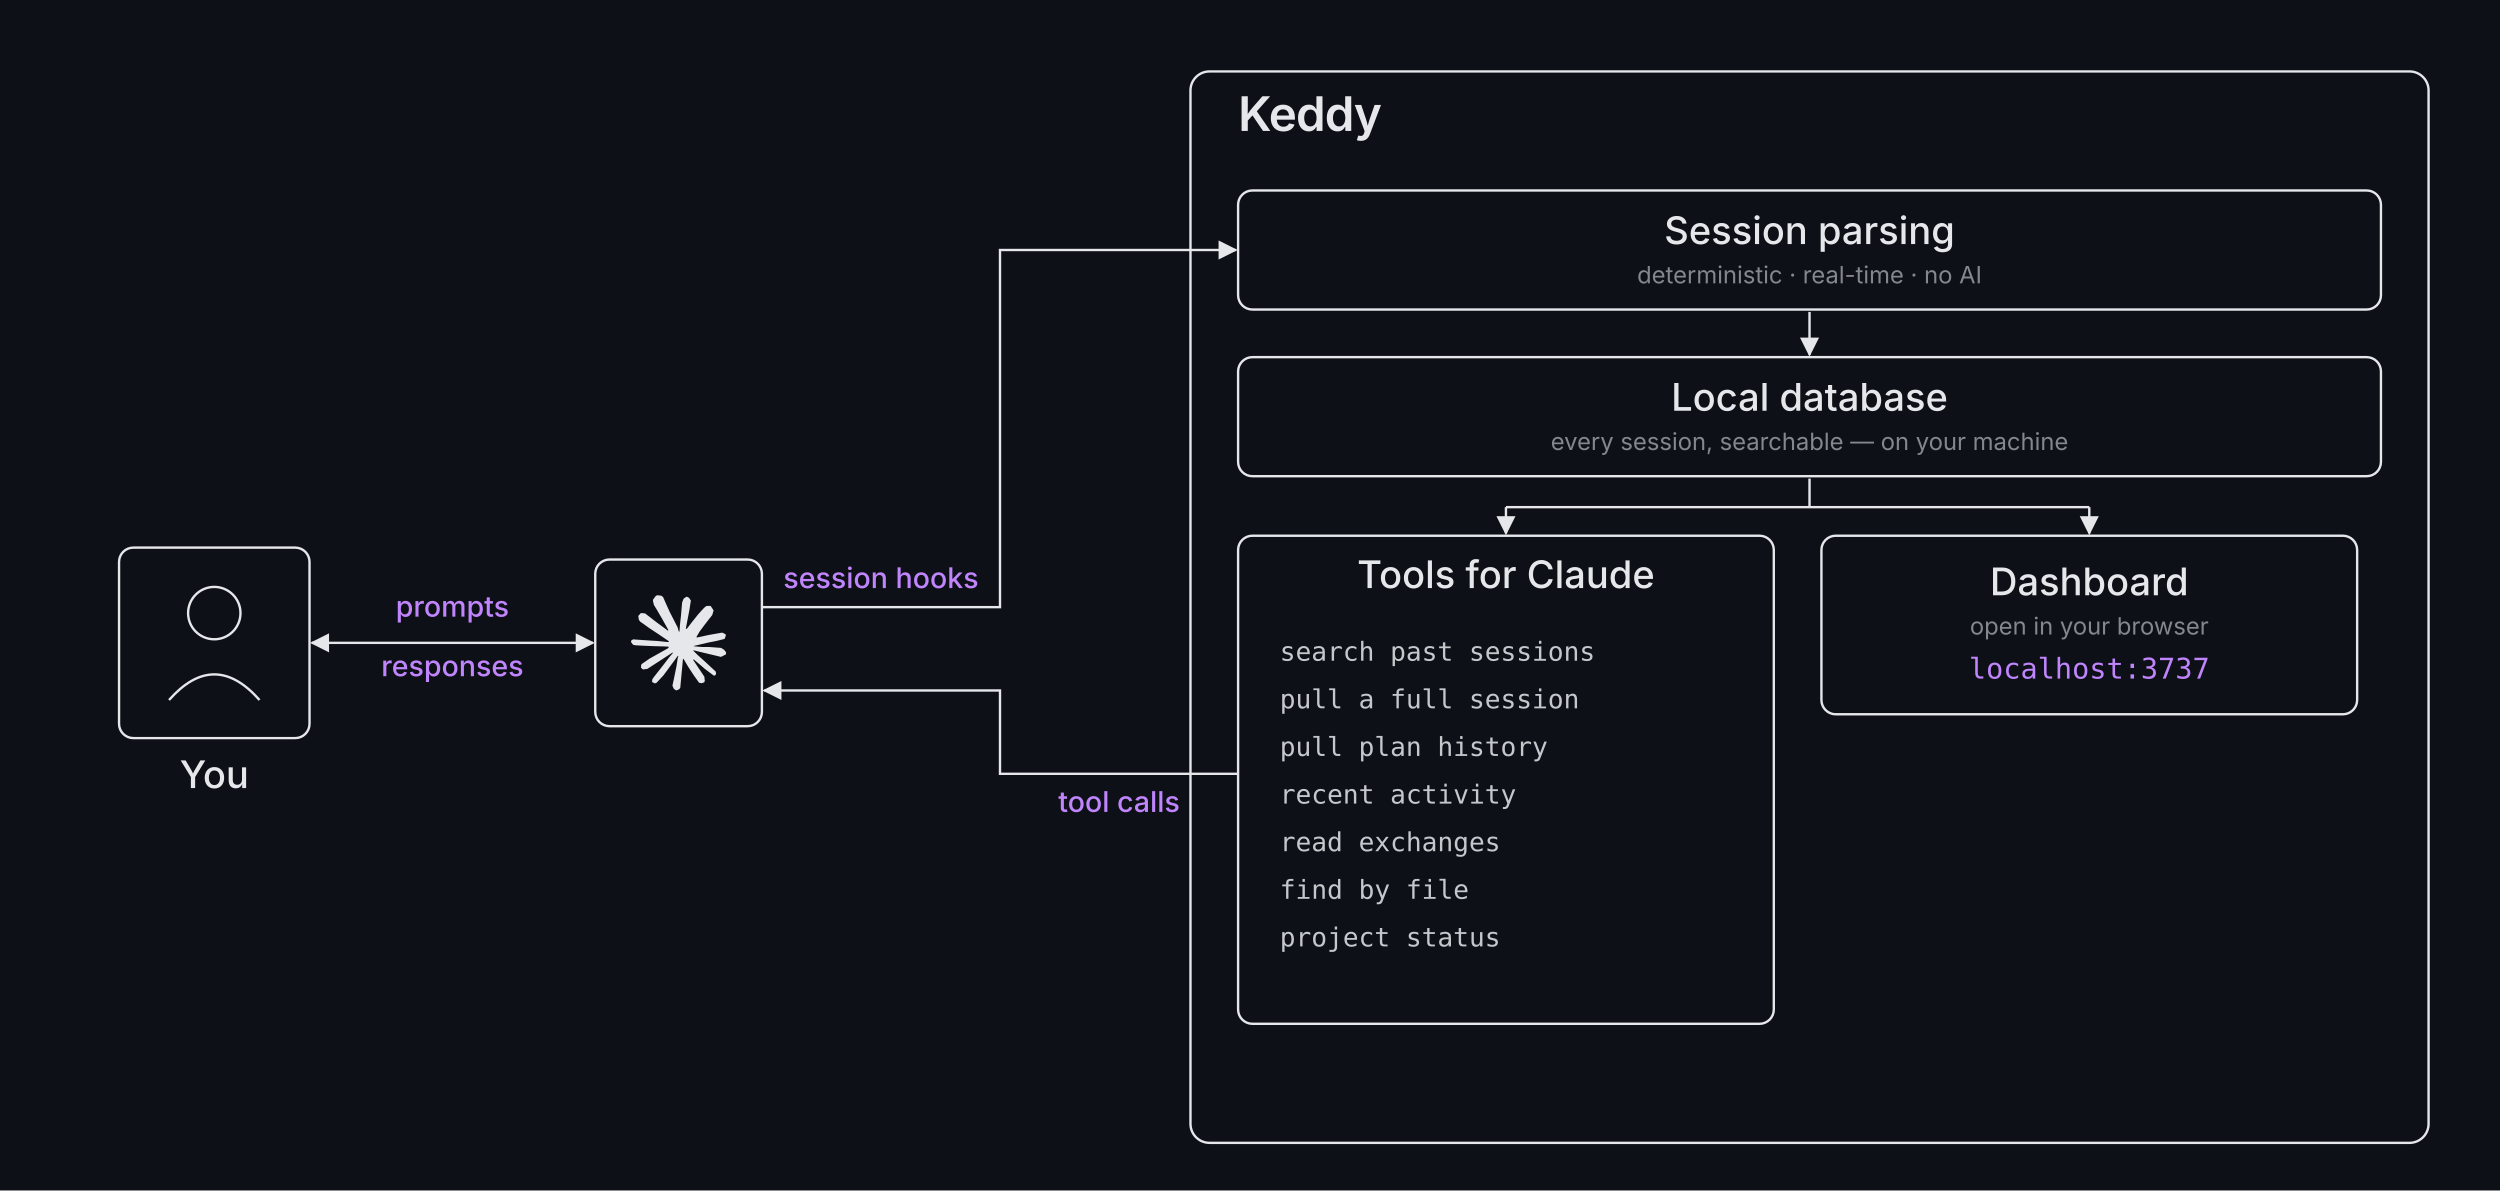
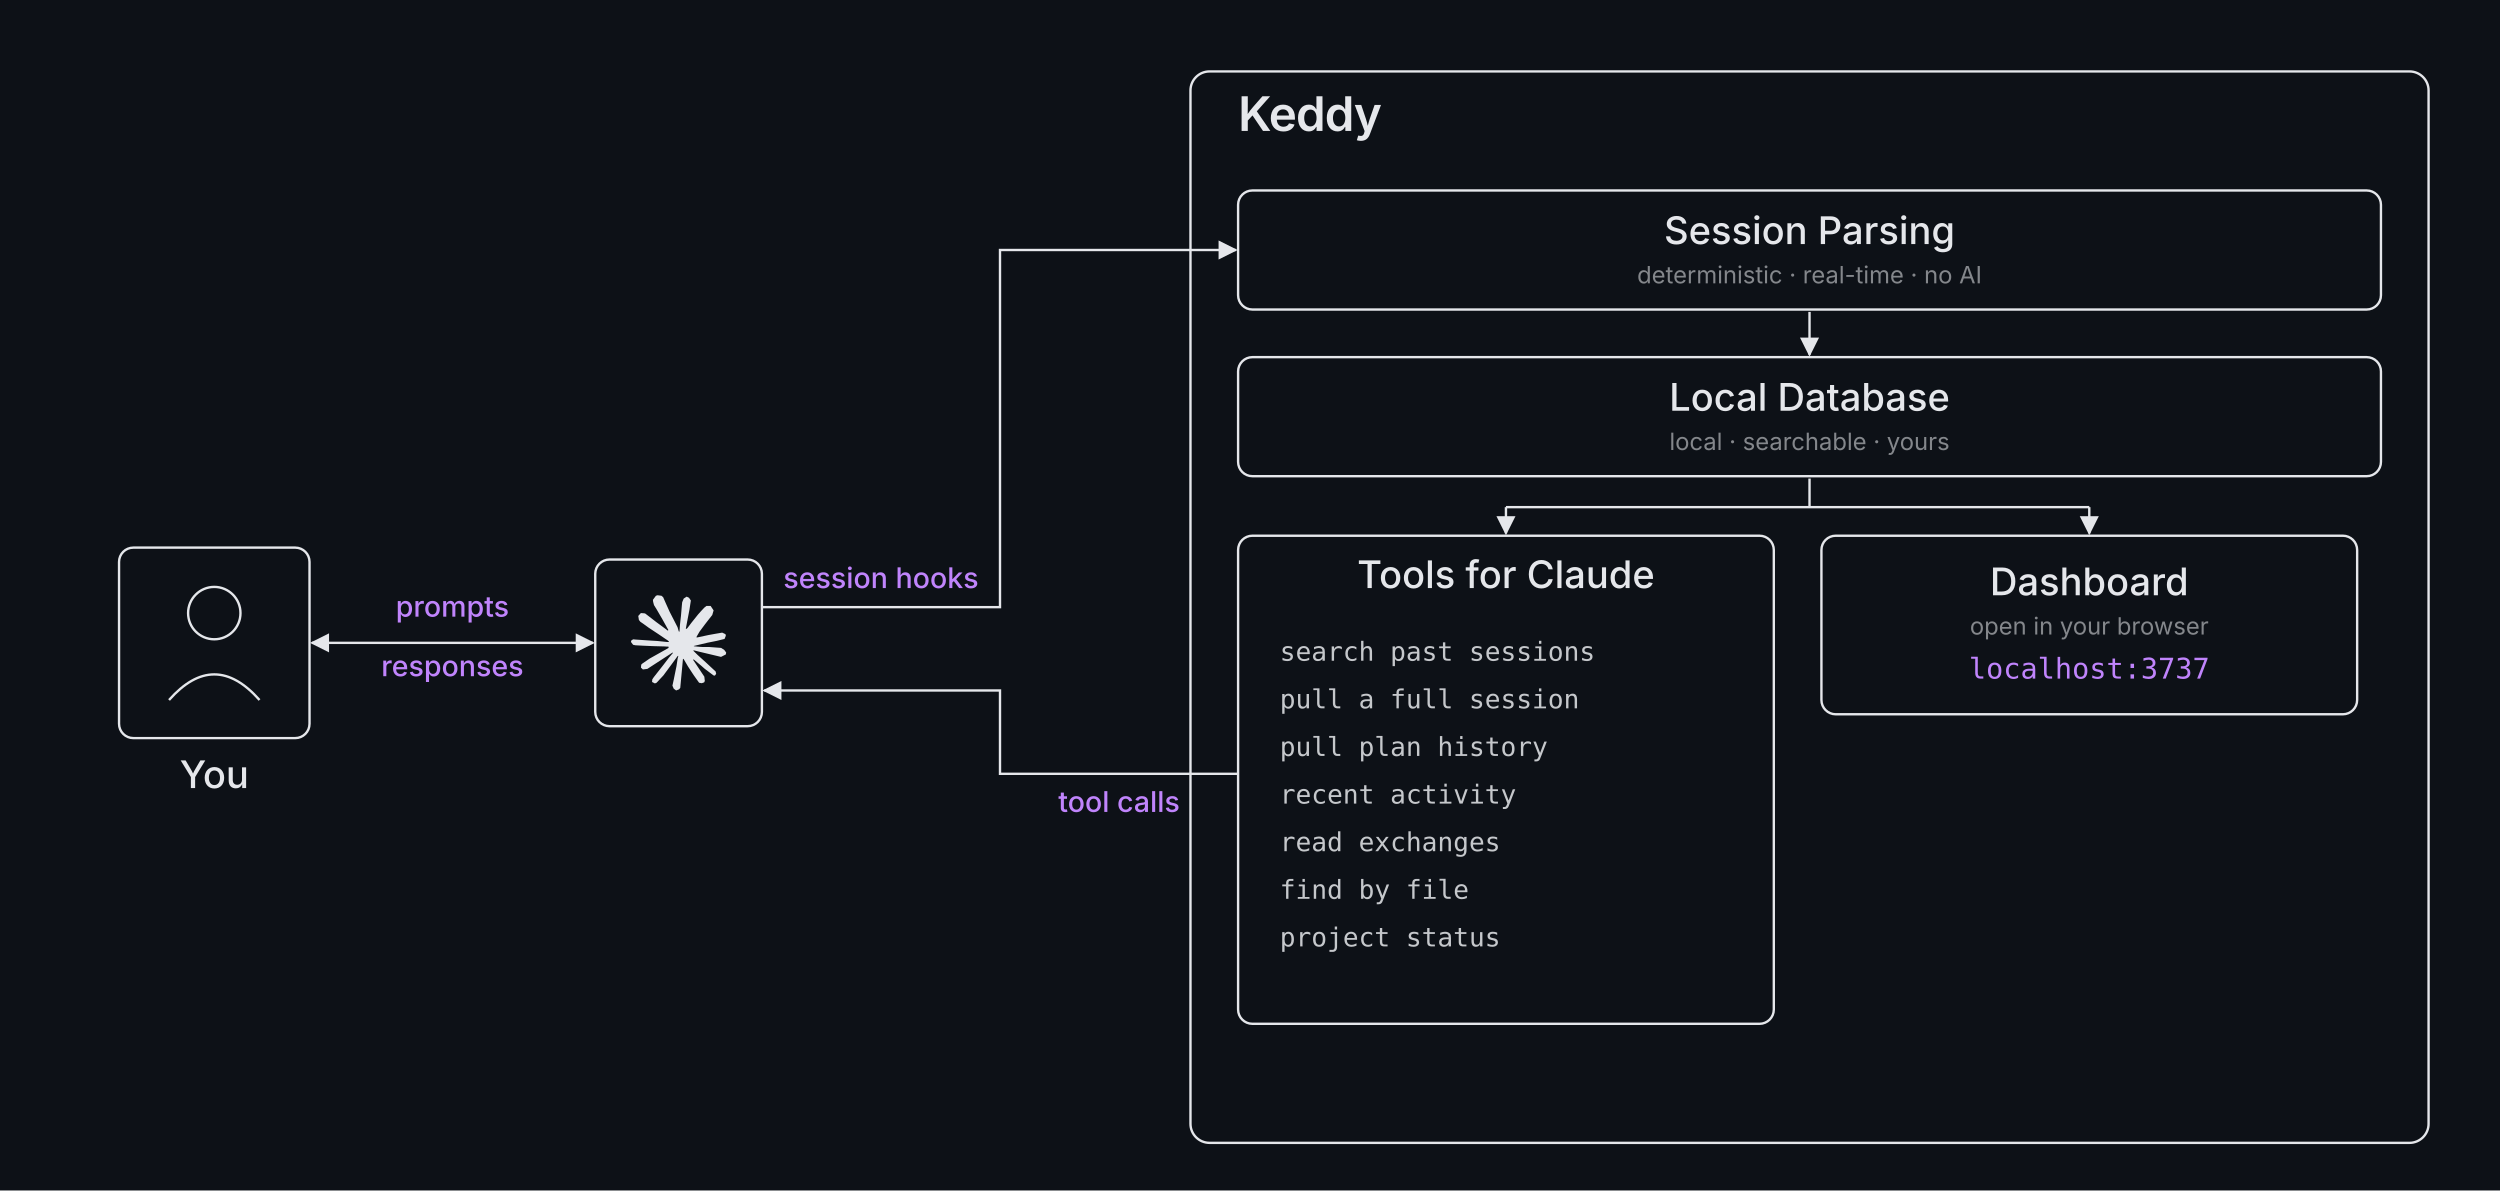
<svg xmlns="http://www.w3.org/2000/svg" viewBox="0 0 2100 1000" role="img" aria-label="Keddy architecture: You interact with Claude Code; Claude Code sends session hooks to Keddy's session reader, which writes to a local database. The database serves both MCP tools that Claude can call, and a dashboard you open in your browser.">
  <defs>
    <style>
      .bg { fill: #0d1117; }
      .box { fill: none; stroke: #e5e7eb; stroke-width: 2; }
      .label { font-family: -apple-system, BlinkMacSystemFont, "Inter", "Helvetica Neue", Arial, sans-serif; fill: #e5e7eb; }
      .label-box { font-size: 32px; font-weight: 500; }
      .label-sub { font-size: 20px; font-weight: 400; opacity: 0.55; }
      .label-title { font-size: 40px; font-weight: 600; letter-spacing: -0.02em; }
      .label-arrow { font-family: -apple-system, BlinkMacSystemFont, "Inter", "Helvetica Neue", Arial, sans-serif; font-size: 24px; font-weight: 500; fill: #c084fc; }
      .tool-list { font-family: ui-monospace, "SF Mono", Menlo, Consolas, monospace; font-size: 22px; fill: #e5e7eb; opacity: 0.85; }
      .arrow { stroke: #e5e7eb; stroke-width: 2; fill: none; }
    </style>
    <marker id="arrowhead" viewBox="0 0 10 10" refX="9" refY="5" markerWidth="8" markerHeight="8" orient="auto-start-reverse">
      <path d="M 0 0 L 10 5 L 0 10 z" fill="#e5e7eb" />
    </marker>
  </defs>
  <rect x="0" y="0" width="2100" height="1000" class="bg" />
  <rect x="100" y="460" width="160" height="160" rx="12" class="box" />
  <circle cx="180" cy="515" r="22" fill="none" stroke="#e5e7eb" stroke-width="2" />
  <path d="M 142 588 Q 180 545 218 588" fill="none" stroke="#e5e7eb" stroke-width="2" />
  <text x="180" y="662" text-anchor="middle" class="label label-box">You</text>
  <line x1="262" y1="540" x2="498" y2="540" class="arrow" marker-end="url(#arrowhead)" marker-start="url(#arrowhead)" />
  <text x="380" y="518" text-anchor="middle" class="label-arrow">prompts</text>
  <text x="380" y="568" text-anchor="middle" class="label-arrow">responses</text>
  <rect x="500" y="470" width="140" height="140" rx="12" class="box" />
  <svg x="530" y="500" width="80" height="80" viewBox="0 0 24 24">
    <path fill="#e5e7eb" d="m4.714 15.956 4.717-2.647.079-.231-.079-.128h-.231l-.789-.049-2.696-.073-2.337-.097-2.265-.121-.571-.121-.534-.704.055-.352.48-.322.686.061 1.518.103 2.277.158 1.651.097 2.447.255h.389l.055-.158-.134-.097-.103-.097L6.973 9.836l-2.55-1.688-1.336-.971-.723-.492-.364-.461-.158-1.008.656-.723.88.061.225.061.892.686 1.906 1.475 2.489 1.834.364.303.146-.103.018-.073-.164-.273-1.354-2.447-1.445-2.489-.643-1.032-.17-.619c-.061-.255-.103-.467-.103-.729L6.287.134 6.7 0l.996.134.419.364.619 1.415 1.002 2.228 1.554 3.03.455.898.243.832.091.255h.158v-.146l.128-1.706.237-2.095.231-2.696.079-.759.376-.911.747-.492.583.279.48.686-.067.443-.285 1.852-.559 2.902-.364 1.943h.212l.243-.243.984-1.305 1.651-2.064.729-.82.85-.905.546-.431h1.032l.759 1.129-.34 1.166-1.062 1.348-.88 1.141-1.263 1.7-.789 1.36.073.109.188-.018 2.853-.607 1.542-.279 1.84-.316.832.389.091.395-.328.807-1.967.486-2.307.461-3.436.814-.043.03.049.061 1.548.146.662.036h1.621l3.018.225.789.522.474.638-.079.486-1.214.619-1.639-.389-3.825-.911-1.311-.328h-.182v.109l1.093 1.069 2.003 1.809 2.507 2.331.128.577-.322.455-.34-.049-2.204-1.657-.85-.747-1.925-1.621h-.128v.17l.443.65 2.344 3.521.121 1.081-.17.352-.607.212-.668-.121-1.372-1.925L14.38 17.959l-1.141-1.943-.14.079-.674 7.255-.316.37-.729.279-.607-.461-.322-.747.322-1.475.389-1.925.316-1.53.285-1.9.17-.631-.012-.043-.14.018-1.433 1.967-2.18 2.945-1.724 1.846-.413.164-.716-.37.067-.662.401-.589 2.386-3.036 1.439-1.882.929-1.087-.006-.158h-.055l-6.338 4.116-1.129.146-.486-.455.061-.747.231-.243 1.906-1.311Z" />
  </svg>
  <path d="M 640 510 L 840 510 L 840 210 L 1038 210" class="arrow" marker-end="url(#arrowhead)" />
  <text x="740" y="494" text-anchor="middle" class="label-arrow">session hooks</text>
  <path d="M 1040 650 L 840 650 L 840 580 L 642 580" class="arrow" marker-end="url(#arrowhead)" />
  <text x="940" y="682" text-anchor="middle" class="label-arrow">tool calls</text>
  <rect x="1000" y="60" width="1040" height="900" rx="16" class="box" />
  <text x="1040" y="110" class="label label-title">Keddy</text>
  <rect x="1040" y="160" width="960" height="100" rx="12" class="box" />
-   <text x="1520" y="205" text-anchor="middle" class="label label-box">Session parsing</text>
+   <text x="1520" y="205" text-anchor="middle" class="label label-box">Session Parsing</text>
  <text x="1520" y="238" text-anchor="middle" class="label label-sub">deterministic · real-time · no AI</text>
  <line x1="1520" y1="262" x2="1520" y2="298" class="arrow" marker-end="url(#arrowhead)" />
  <rect x="1040" y="300" width="960" height="100" rx="12" class="box" />
-   <text x="1520" y="345" text-anchor="middle" class="label label-box">Local database</text>
-   <text x="1520" y="378" text-anchor="middle" class="label label-sub">every session, searchable — on your machine</text>
+   <text x="1520" y="345" text-anchor="middle" class="label label-box">Local Database</text>
+   <text x="1520" y="378" text-anchor="middle" class="label label-sub">local · searchable · yours</text>
  <line x1="1520" y1="402" x2="1520" y2="426" class="arrow" />
  <line x1="1265" y1="426" x2="1755" y2="426" class="arrow" />
  <line x1="1265" y1="426" x2="1265" y2="448" class="arrow" marker-end="url(#arrowhead)" />
  <line x1="1755" y1="426" x2="1755" y2="448" class="arrow" marker-end="url(#arrowhead)" />
  <rect x="1040" y="450" width="450" height="410" rx="12" class="box" />
  <text x="1265" y="494" text-anchor="middle" class="label label-box">Tools for Claude</text>
  <g class="tool-list">
    <text x="1075" y="555">search past sessions</text>
    <text x="1075" y="595">pull a full session</text>
    <text x="1075" y="635">pull plan history</text>
    <text x="1075" y="675">recent activity</text>
    <text x="1075" y="715">read exchanges</text>
    <text x="1075" y="755">find by file</text>
    <text x="1075" y="795">project status</text>
  </g>
  <rect x="1530" y="450" width="450" height="150" rx="12" class="box" />
  <text x="1755" y="500" text-anchor="middle" class="label label-box">Dashboard</text>
  <text x="1755" y="533" text-anchor="middle" class="label label-sub">open in your browser</text>
  <text x="1755" y="570" text-anchor="middle" class="label-arrow" style="font-family: ui-monospace, 'SF Mono', Menlo, Consolas, monospace;">localhost:3737</text>
</svg>
